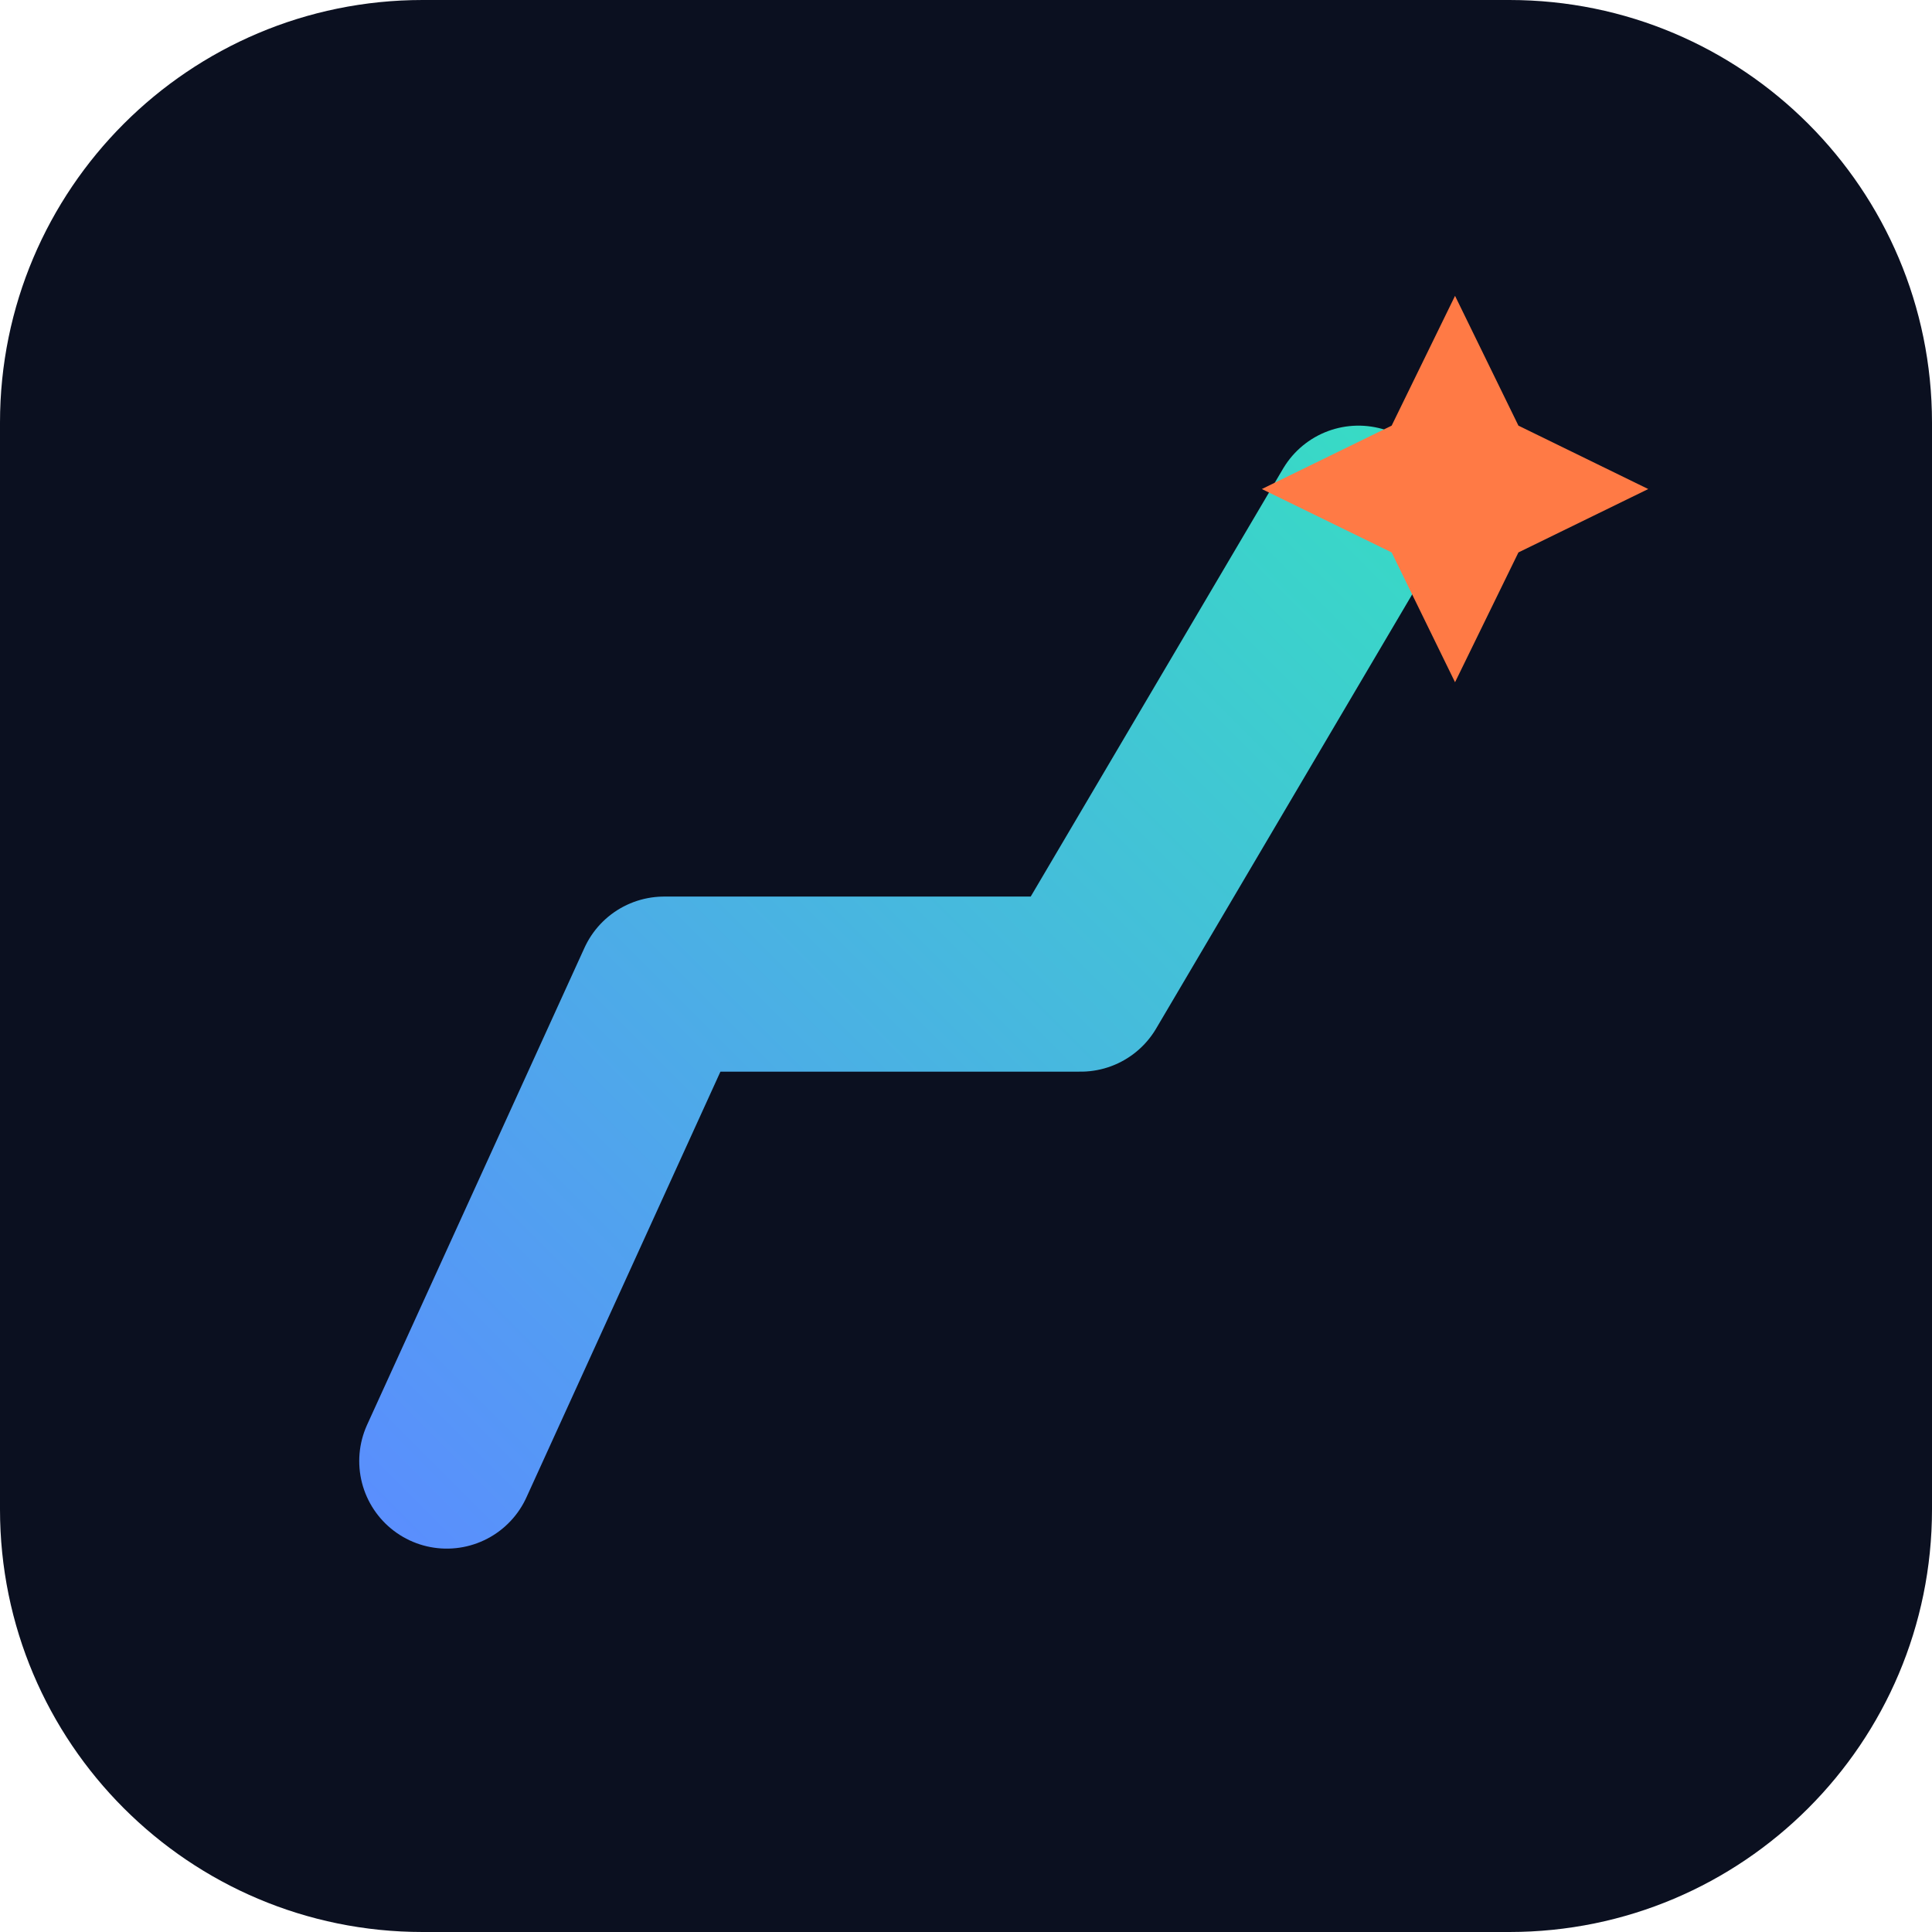
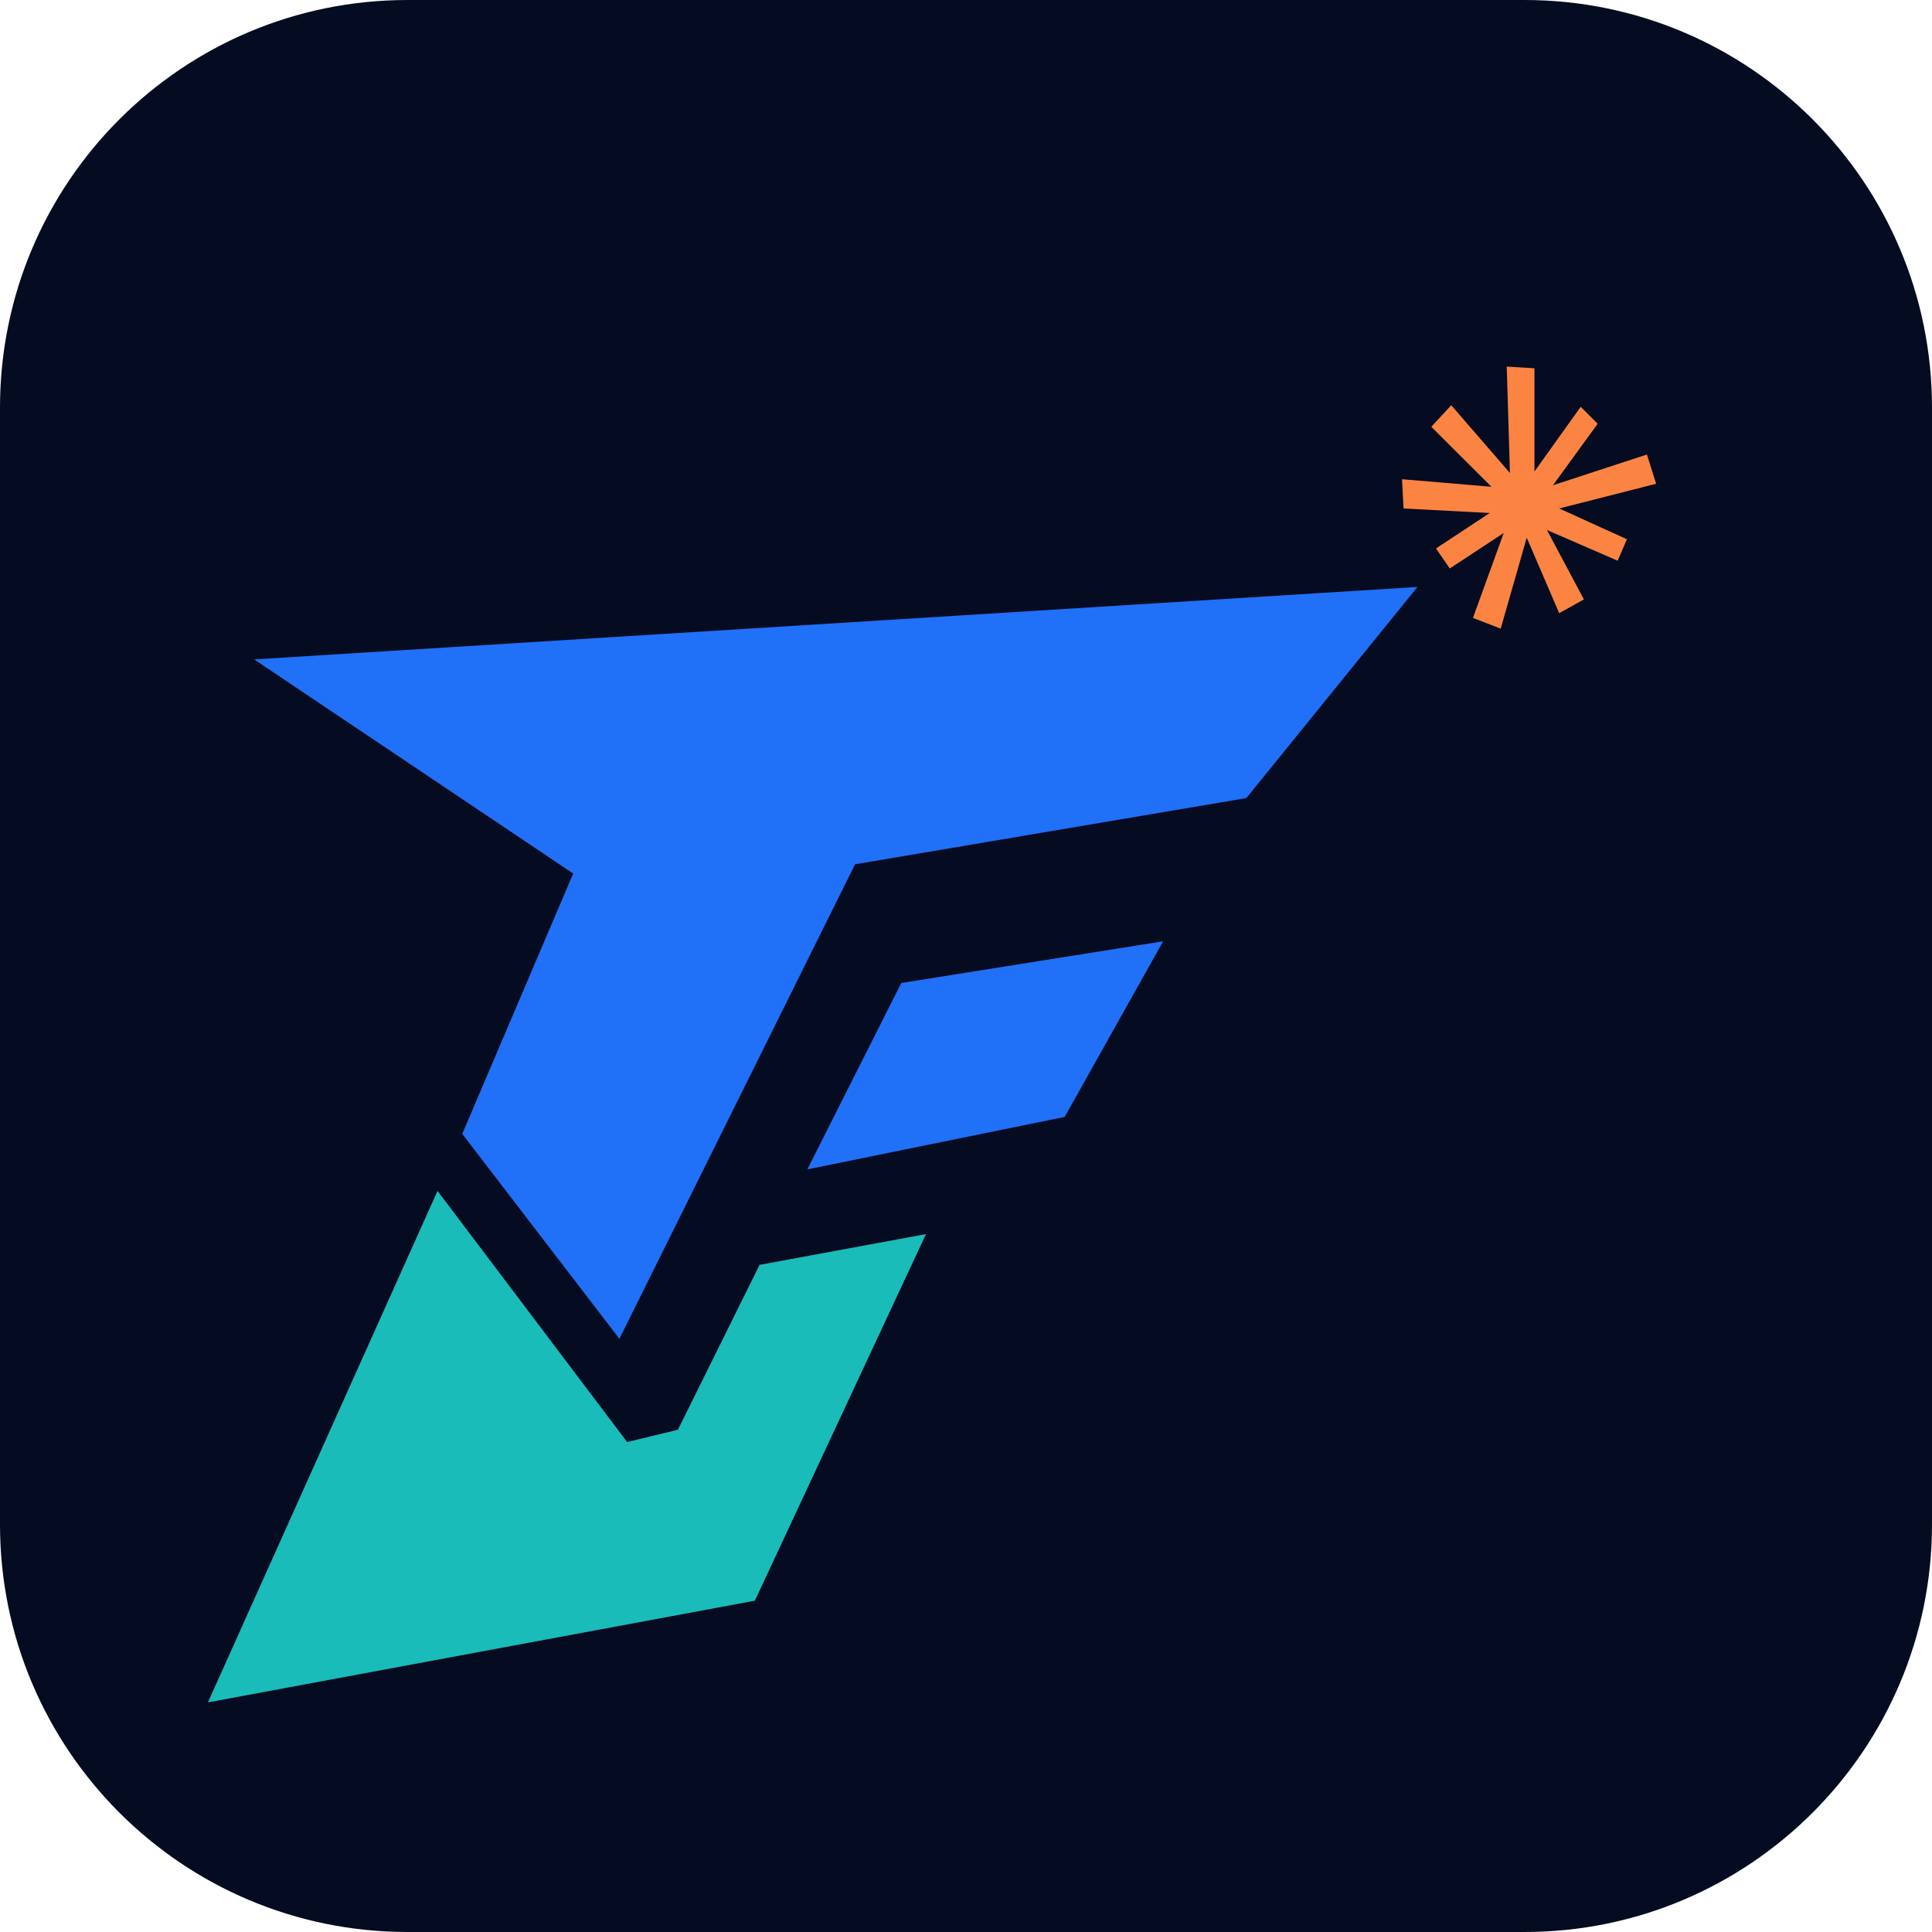
- <svg xmlns="http://www.w3.org/2000/svg" viewBox="0 0 32 32">
-   <defs>
-     <linearGradient id="rf-fav-path" x1="6" y1="26" x2="25" y2="7" gradientUnits="userSpaceOnUse">
-       <stop offset="0%" stop-color="#5B8CFF" />
-       <stop offset="100%" stop-color="#35E0C1" />
-     </linearGradient>
-   </defs>
-   <rect width="32" height="32" rx="7" fill="#0B1020" />
-   <path d="M 7.4 24.2 L 11 16.3 H 17.9 L 22.5 8.5" fill="none" stroke="url(#rf-fav-path)" stroke-width="2.9" stroke-linecap="round" stroke-linejoin="round" />
-   <path d="M 24.1 4.9 L 25.15 7.05 L 27.3 8.1 L 25.15 9.15 L 24.1 11.3 L 23.05 9.15 L 20.9 8.1 L 23.05 7.05 Z" fill="#FF7A45" />
+ <svg xmlns="http://www.w3.org/2000/svg" viewBox="0 0 1024 1024">
+   <rect width="1024" height="1024" rx="216" fill="#050B20" />
+   <path d="M751.3 311.1 134.7 349.5 303.8 463 245 601 328.3 709.6 453.2 458.1 660.6 423Z" fill="#2070F8" />
+   <path d="M616.5 498.9 477.7 521 427.9 619.8 564.3 592Z" fill="#2070F8" />
+   <path d="M490.8 654.1 402.6 670.4 359.3 757.8 332.4 764.3 231.9 631.2 110.2 902.3 400.1 848.4Z" fill="#19BCB9" />
+   <path d="M813.3 195.2 798.6 194.3 800.3 250.7 769.2 214.8 758.6 226.2 790.5 258 743.1 254 743.9 269.5 789.6 271.9 761.1 290.7 768.4 301.3 797 282.5 780.7 327.5 795.4 333.2 809.2 285 826.4 325 839.5 317.7 819.9 280.9 857.4 297.2 862.3 285.8 826.4 269.5 877.8 256.4 872.9 240.9 823.1 257.2 846.8 224.6 837.8 215.6 813.3 249.9Z" fill="#FC8442" />
</svg>
